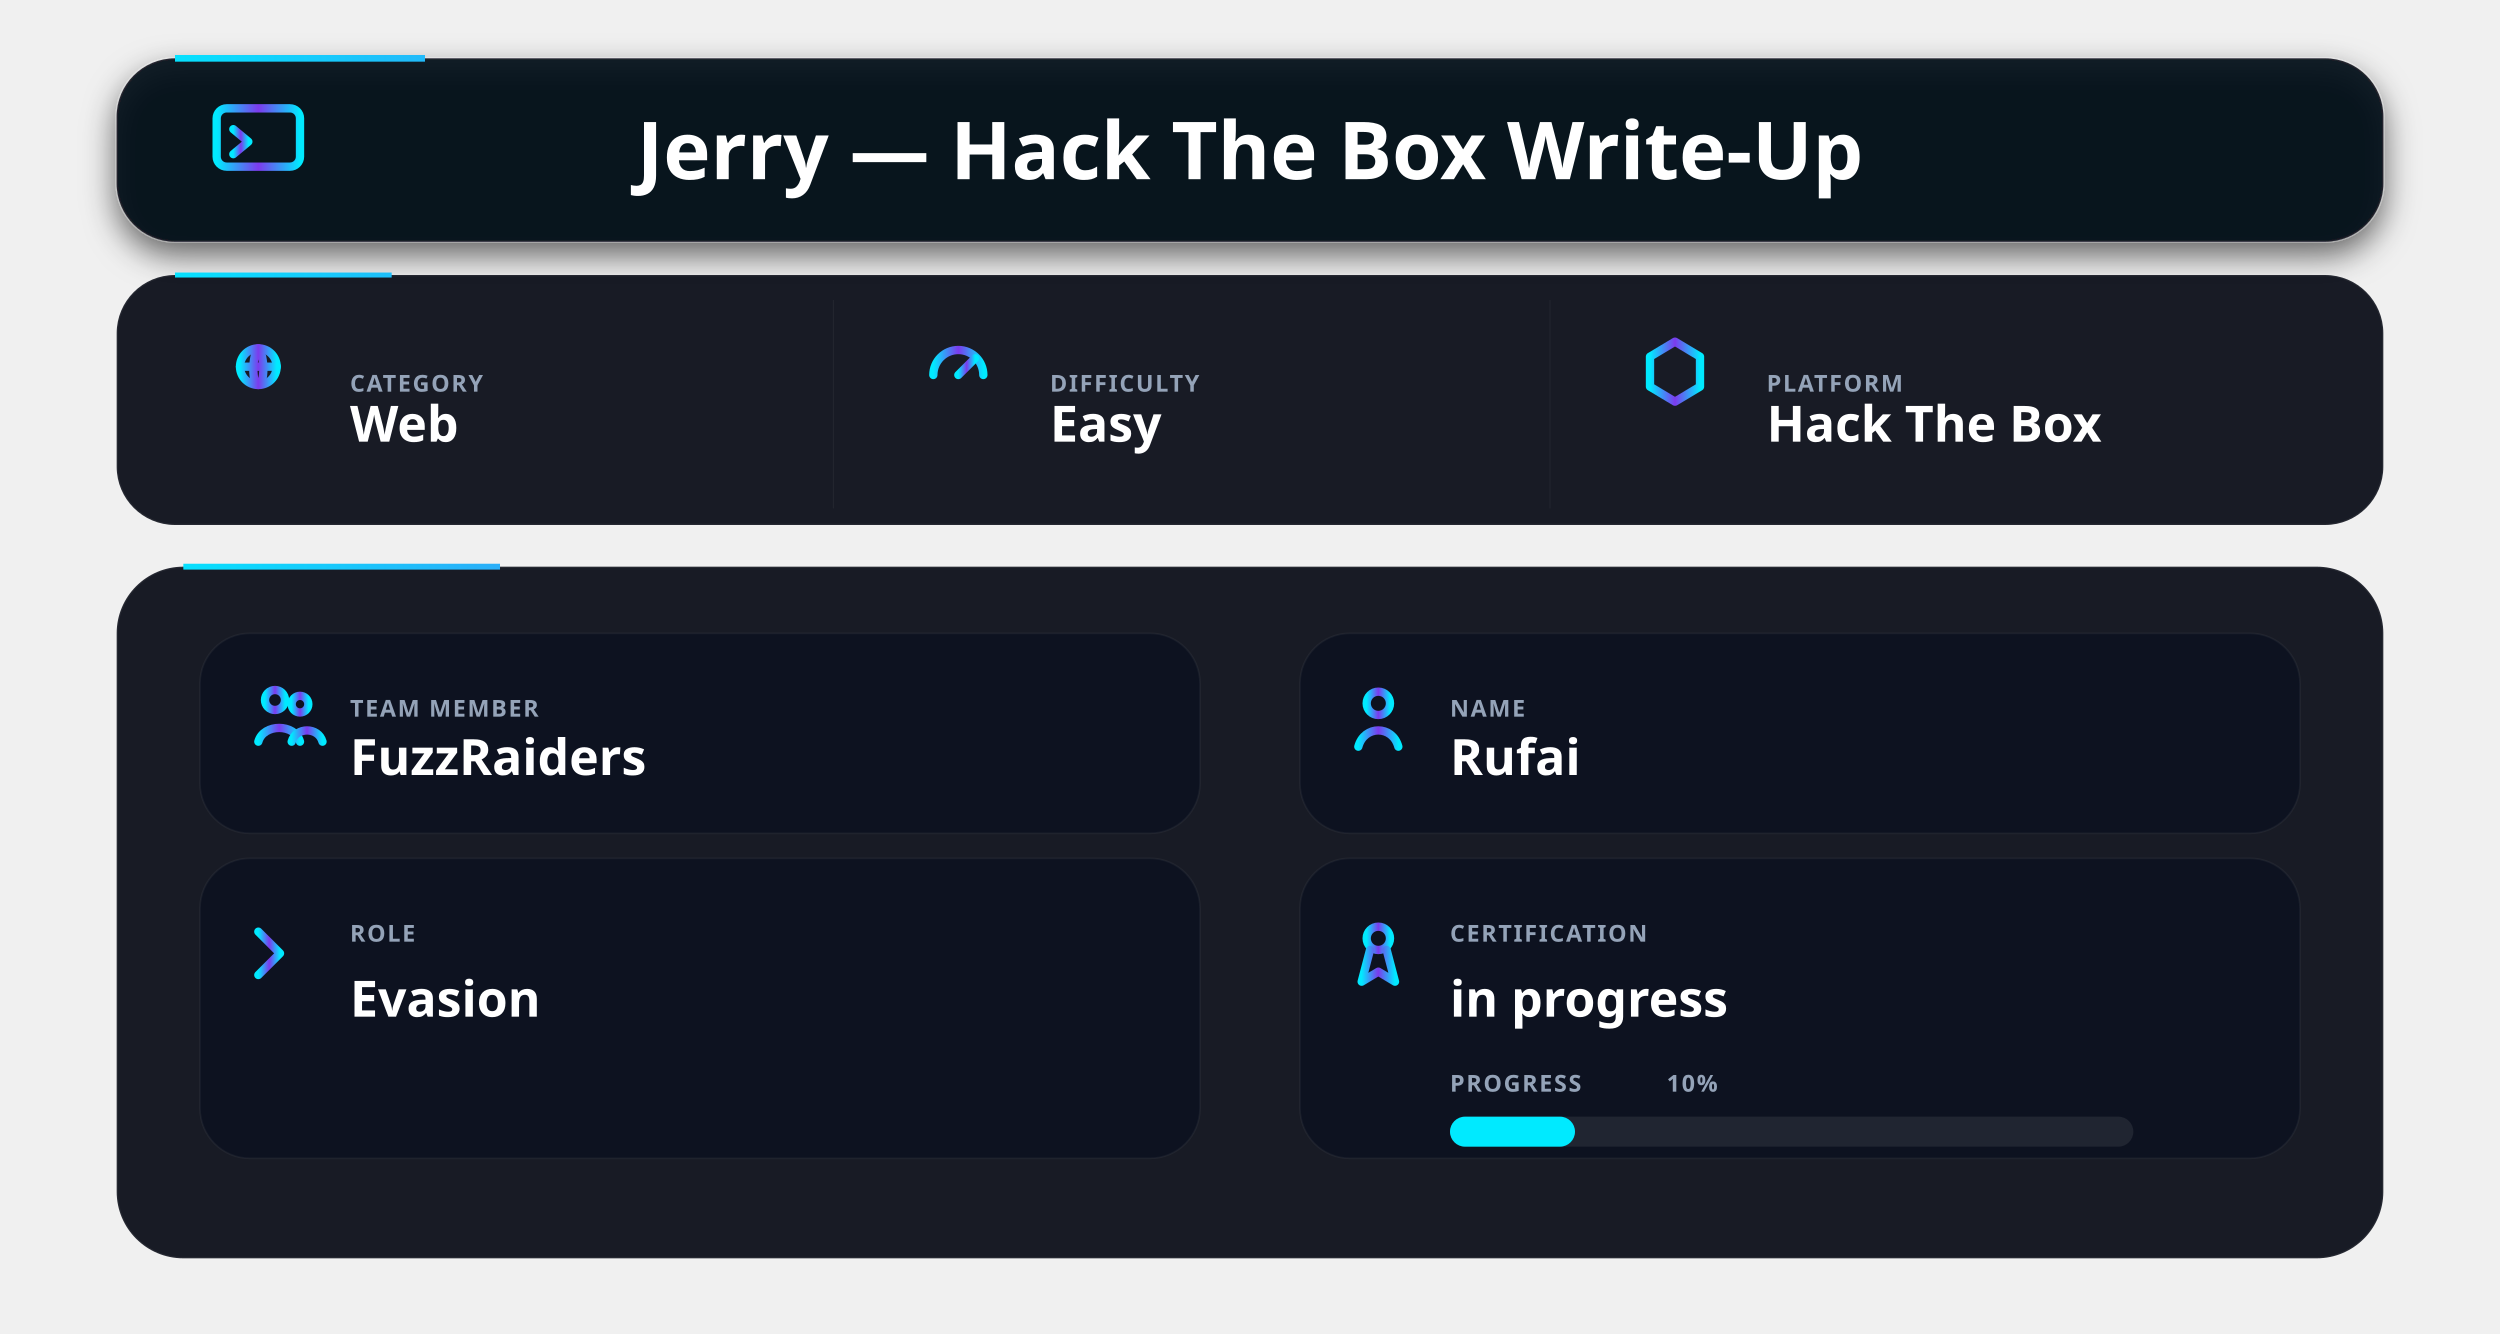
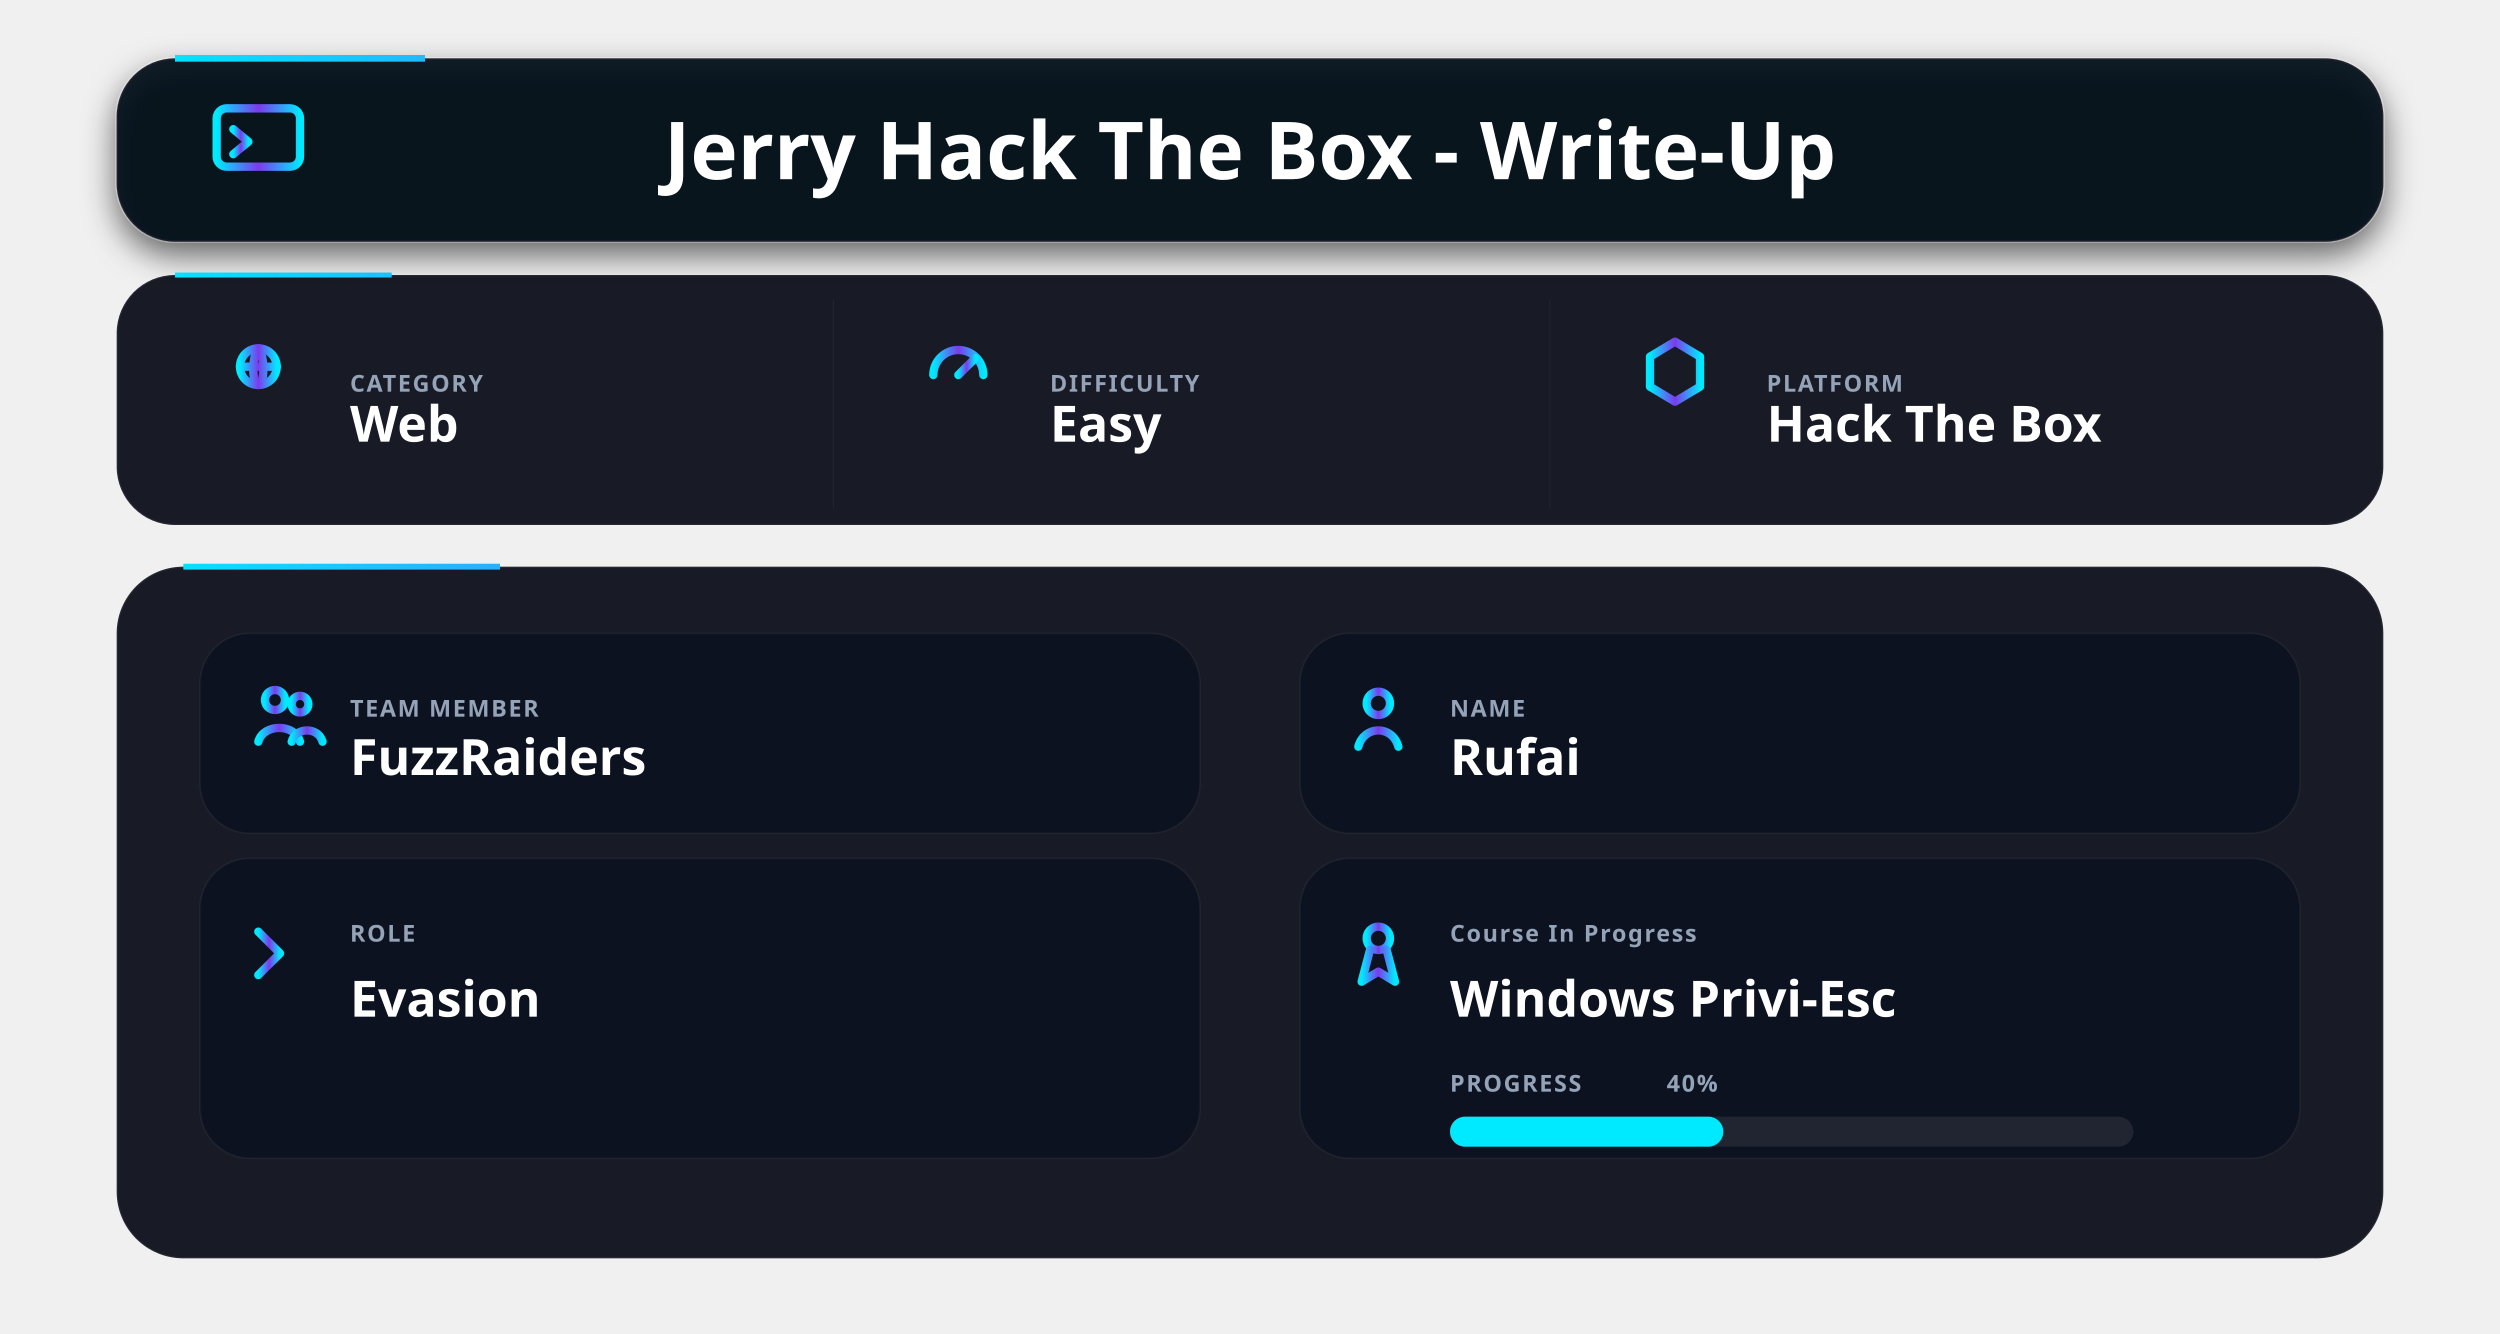
<svg xmlns="http://www.w3.org/2000/svg" width="3000" height="1600" viewBox="0 0 3000 1600">
  <defs>
    <linearGradient id="accent" x1="0" y1="0" x2="1" y2="0">
      <stop offset="0%" stop-color="#00eaff" />
      <stop offset="50%" stop-color="#7c3aed" />
      <stop offset="100%" stop-color="#00eaff" />
      <animate attributeName="x1" values="0;1;0" dur="7s" repeatCount="indefinite" />
      <animate attributeName="x2" values="1;0;1" dur="7s" repeatCount="indefinite" />
    </linearGradient>
    <linearGradient id="progressGrad" x1="-600" y1="0" x2="600" y2="0" gradientUnits="userSpaceOnUse">
      <stop offset="0%" stop-color="#7c3aed" />
      <stop offset="100%" stop-color="#00eaff" />
      <animate attributeName="x1" values="-600;600" dur="3s" repeatCount="indefinite" />
      <animate attributeName="x2" values="600;1800" dur="3s" repeatCount="indefinite" />
    </linearGradient>
    <filter id="shadow" x="-30%" y="-30%" width="160%" height="160%">
      <feDropShadow dx="0" dy="16" stdDeviation="20" flood-color="#000" flood-opacity="0.65" />
    </filter>
    <style>
      .panel { fill:#060914; fill-opacity:0.92; stroke:#ffffff; stroke-opacity:0.06; stroke-width:3; }
      .box { fill:#0c1220; fill-opacity:0.88; stroke:#ffffff; stroke-opacity:0.05; stroke-width:2; }

      .title { font:900 96px ui-monospace; fill:#ffffff; }
      .label { font:900 28px ui-monospace; fill:#94a3b8; letter-spacing:2px; }
      .value { font:900 60px ui-monospace; fill:#ffffff; }

      .icon { fill:none; stroke:url(#accent); stroke-width:10; stroke-linecap:round; stroke-linejoin:round; }
    </style>
  </defs>
  <g filter="url(#shadow)">
    <rect x="140" y="70" width="2720" height="220" rx="70" class="panel" />
  </g>
  <rect x="140" y="70" width="2720" height="220" rx="70" fill="none" stroke="url(#accent)" stroke-width="8" stroke-dasharray="300 9000">
    <animate attributeName="stroke-dashoffset" values="0;-9300" dur="3.2s" repeatCount="indefinite" />
  </rect>
  <g transform="translate(260,130)">
    <rect x="0" y="0" width="100" height="70" rx="12" class="icon" />
    <path d="M20 25l18 15-18 15" class="icon" />
    <path d="M50 50h25" class="icon" />
  </g>
  <text x="1500" y="215" text-anchor="middle" class="title">
-       Jerry — Hack The Box Write-Up
+       Jerry Hack The Box - Write-Up
  </text>
  <rect x="140" y="330" width="2720" height="300" rx="70" class="panel" />
  <rect x="140" y="330" width="2720" height="300" rx="70" fill="none" stroke="url(#accent)" stroke-width="6" stroke-dasharray="260 8500">
    <animate attributeName="stroke-dashoffset" values="0;-8760" dur="4s" repeatCount="indefinite" />
  </rect>
  <line x1="1000" y1="360" x2="1000" y2="610" stroke="#ffffff" stroke-opacity="0.06" />
  <line x1="1860" y1="360" x2="1860" y2="610" stroke="#ffffff" stroke-opacity="0.06" />
  <g transform="translate(280,410)">
    <circle cx="30" cy="30" r="22" class="icon" />
    <path d="M8 30h44M30 8c8 8 8 44 0 44M30 8c-8 8-8 44 0 44" class="icon" />
  </g>
  <text x="420" y="470" class="label">CATEGORY</text>
  <text x="420" y="530" class="value">Web</text>
  <g transform="translate(1120,410)">
    <path d="M0 40a30 30 0 0 1 60 0" class="icon" />
    <path d="M30 40l20-20" class="icon" />
  </g>
  <text x="1260" y="470" class="label">DIFFICULTY</text>
  <text x="1260" y="530" class="value">Easy</text>
  <g transform="translate(1980,410)">
    <path d="M30 0l30 18v36L30 72 0 54V18z" class="icon" />
  </g>
  <text x="2120" y="470" class="label">PLATFORM</text>
  <text x="2120" y="530" class="value">Hack The Box</text>
  <rect x="140" y="680" width="2720" height="830" rx="80" class="panel" />
  <rect x="140" y="680" width="2720" height="830" rx="80" fill="none" stroke="url(#accent)" stroke-width="7" stroke-dasharray="380 13000">
    <animate attributeName="stroke-dashoffset" values="0;-13400" dur="5s" repeatCount="indefinite" />
  </rect>
  <rect x="240" y="760" width="1200" height="240" rx="60" class="box" />
  <rect x="1560" y="760" width="1200" height="240" rx="60" class="box" />
  <rect x="240" y="1030" width="1200" height="360" rx="60" class="box" />
  <rect x="1560" y="1030" width="1200" height="360" rx="60" class="box" />
  <g transform="translate(300,820)">
    <circle cx="30" cy="20" r="12" class="icon" />
    <circle cx="60" cy="25" r="10" class="icon" />
    <path d="M10 70c6-22 44-22 50 0" class="icon" />
    <path d="M50 70c5-18 32-18 37 0" class="icon" />
  </g>
  <text x="420" y="860" class="label">TEAM MEMBER</text>
  <text x="420" y="930" class="value">FuzzRaiders</text>
  <g transform="translate(1620,820)">
    <circle cx="34" cy="24" r="14" class="icon" />
    <path d="M10 76c7-26 41-26 48 0" class="icon" />
  </g>
  <text x="1740" y="860" class="label">NAME</text>
  <text x="1740" y="930" class="value">Rufai</text>
  <g transform="translate(300,1100)">
    <path d="M10 18l26 26-26 26" class="icon" />
    <path d="M46 70h46" class="icon" />
  </g>
  <text x="420" y="1130" class="label">ROLE</text>
  <text x="420" y="1220" class="value">Evasion</text>
  <g transform="translate(1620,1100)">
    <circle cx="34" cy="26" r="14" class="icon" />
    <path d="M24 40l-10 38 20-12 20 12-10-38" class="icon" />
  </g>
-   <text x="1740" y="1130" class="label">CERTIFICATION</text>
-   <text x="1740" y="1220" class="value">in progress</text>
+   <text x="1740" y="1130" class="label">Course In Progress</text>
+   <text x="1740" y="1220" class="value">Windows Privi-Esc</text>
  <text x="1740" y="1310" class="label">PROGRESS</text>
-   <text x="2000" y="1310" class="label">10%</text>
+   <text x="2000" y="1310" class="label">40%</text>
  <rect x="1740" y="1340" width="820" height="36" rx="18" fill="#ffffff" fill-opacity="0.08" />
-   <rect x="1740" y="1340" width="150" height="36" rx="18" fill="url(#progressGrad)">
+   <rect x="1740" y="1340" width="328" height="36" rx="18" fill="url(#progressGrad)">
    <animate attributeName="fill-opacity" values="0.6;1;0.6" dur="2s" repeatCount="indefinite" />
  </rect>
</svg>
